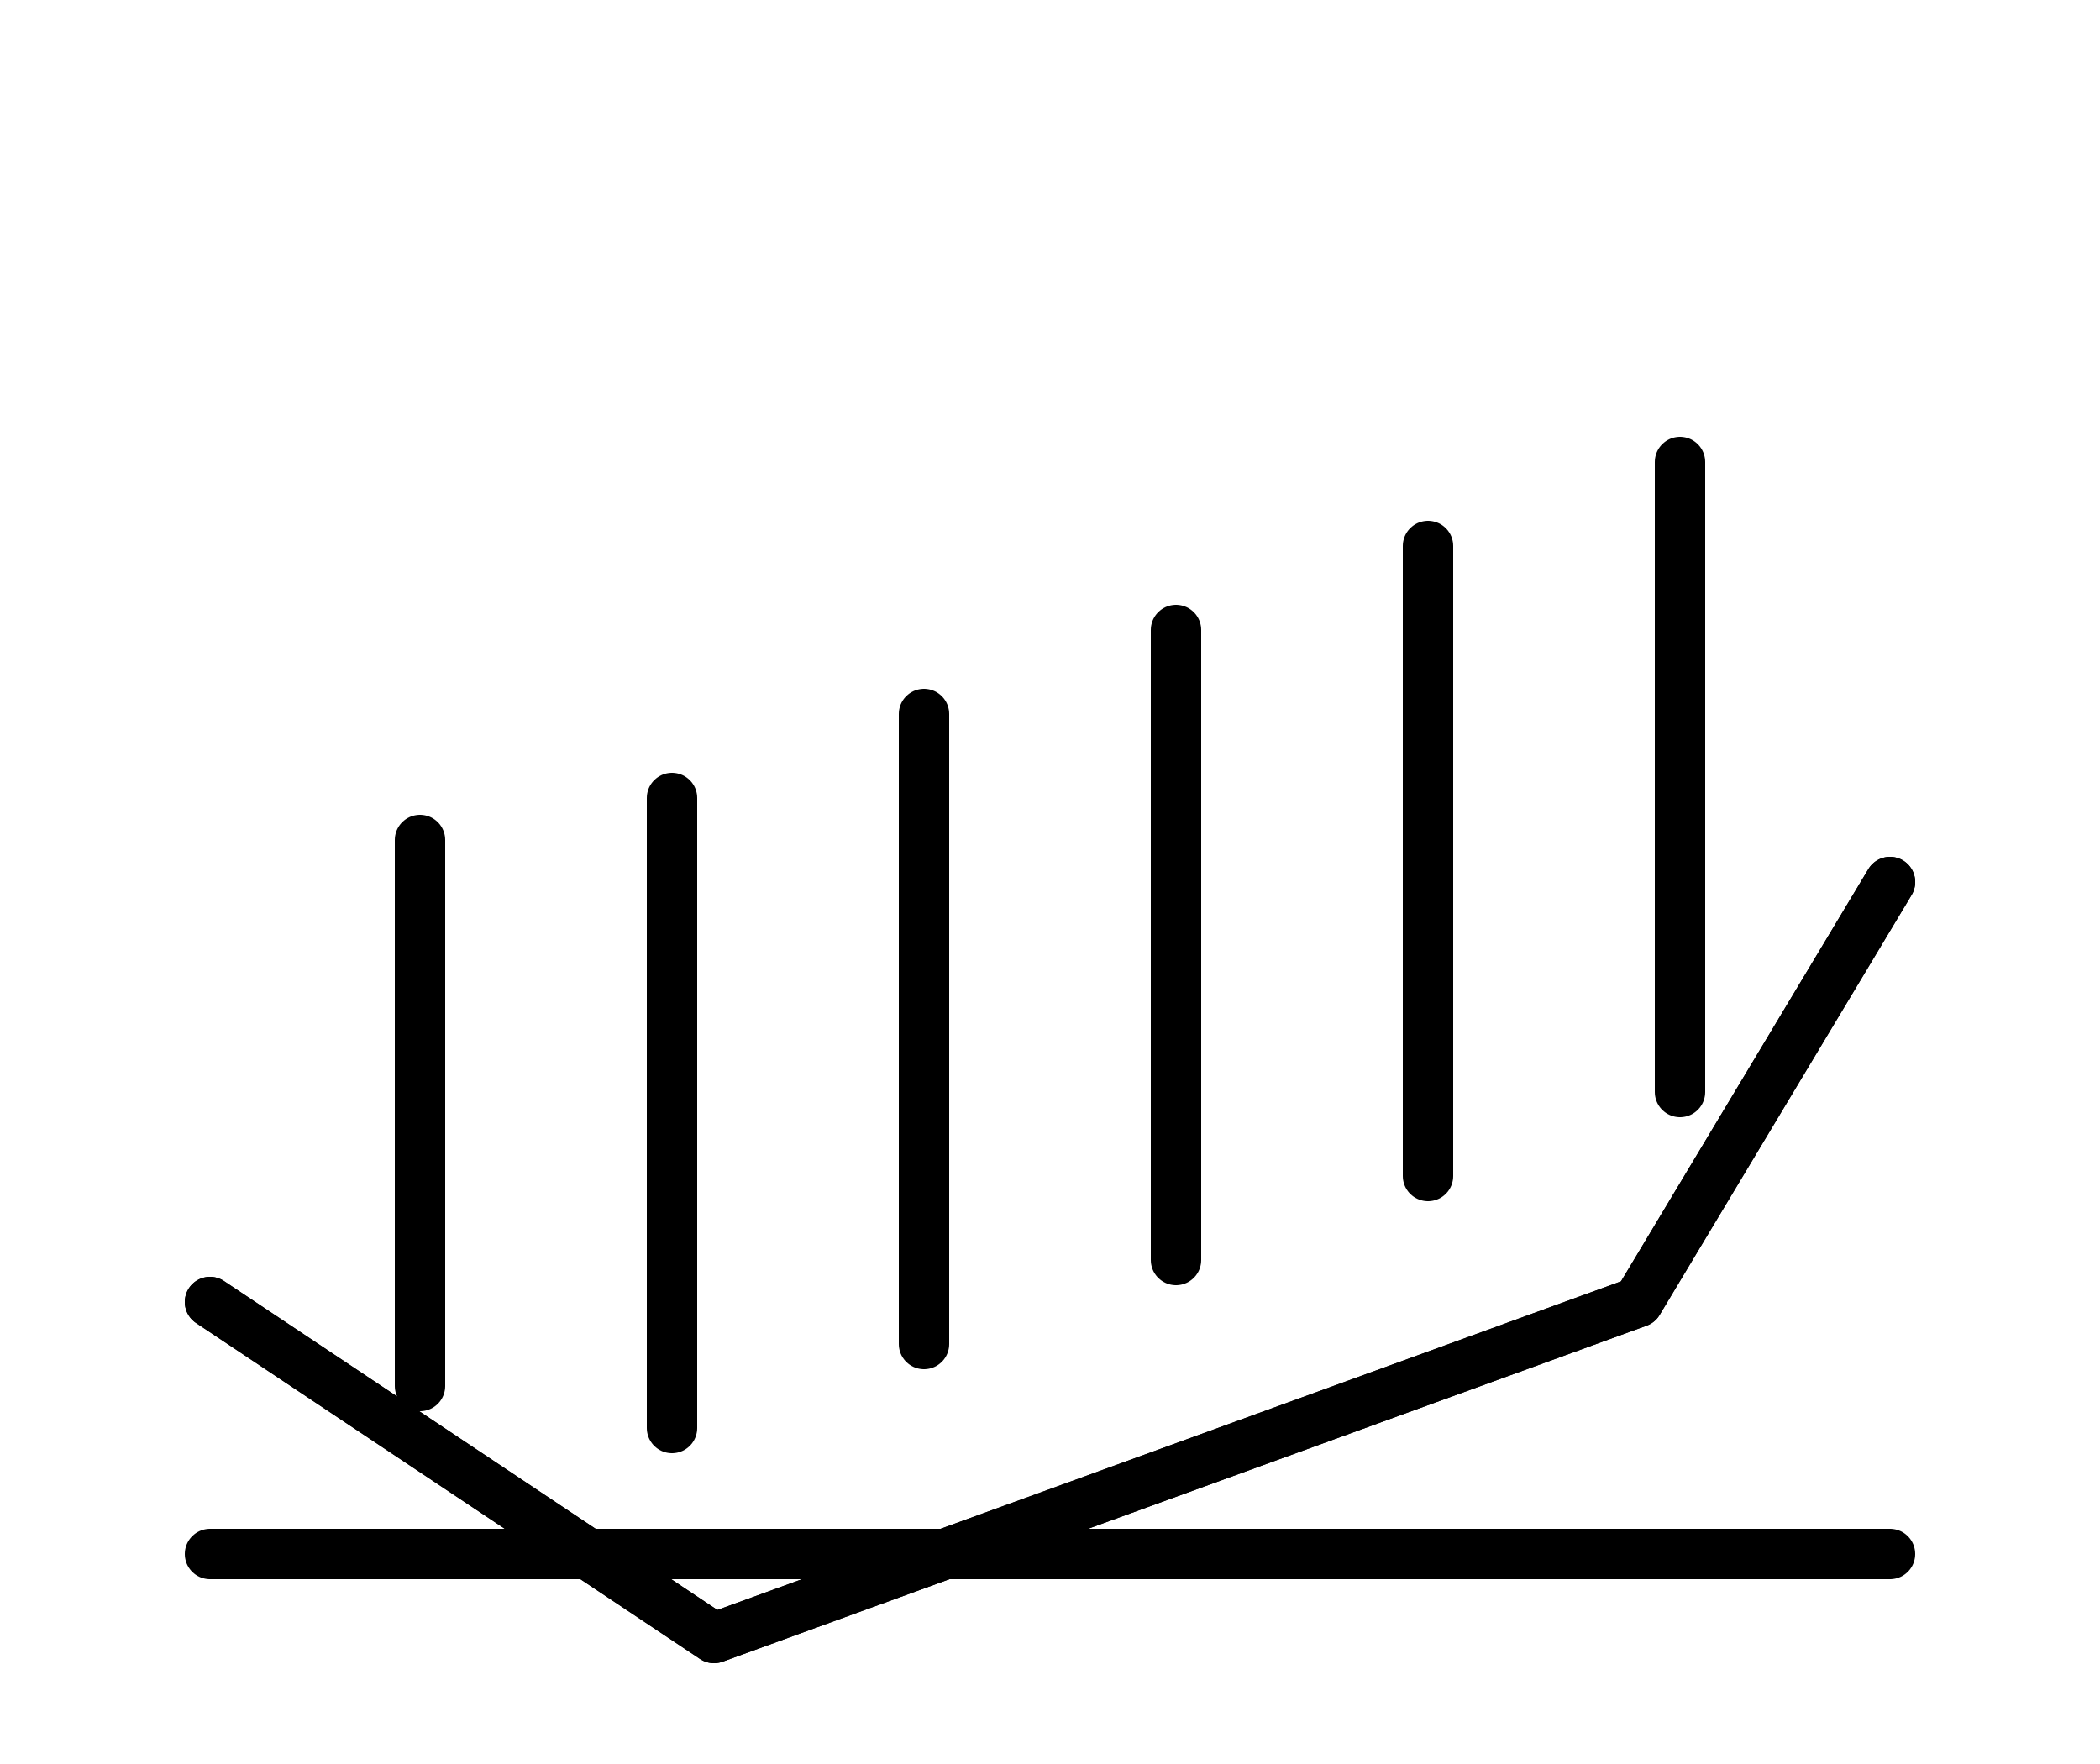
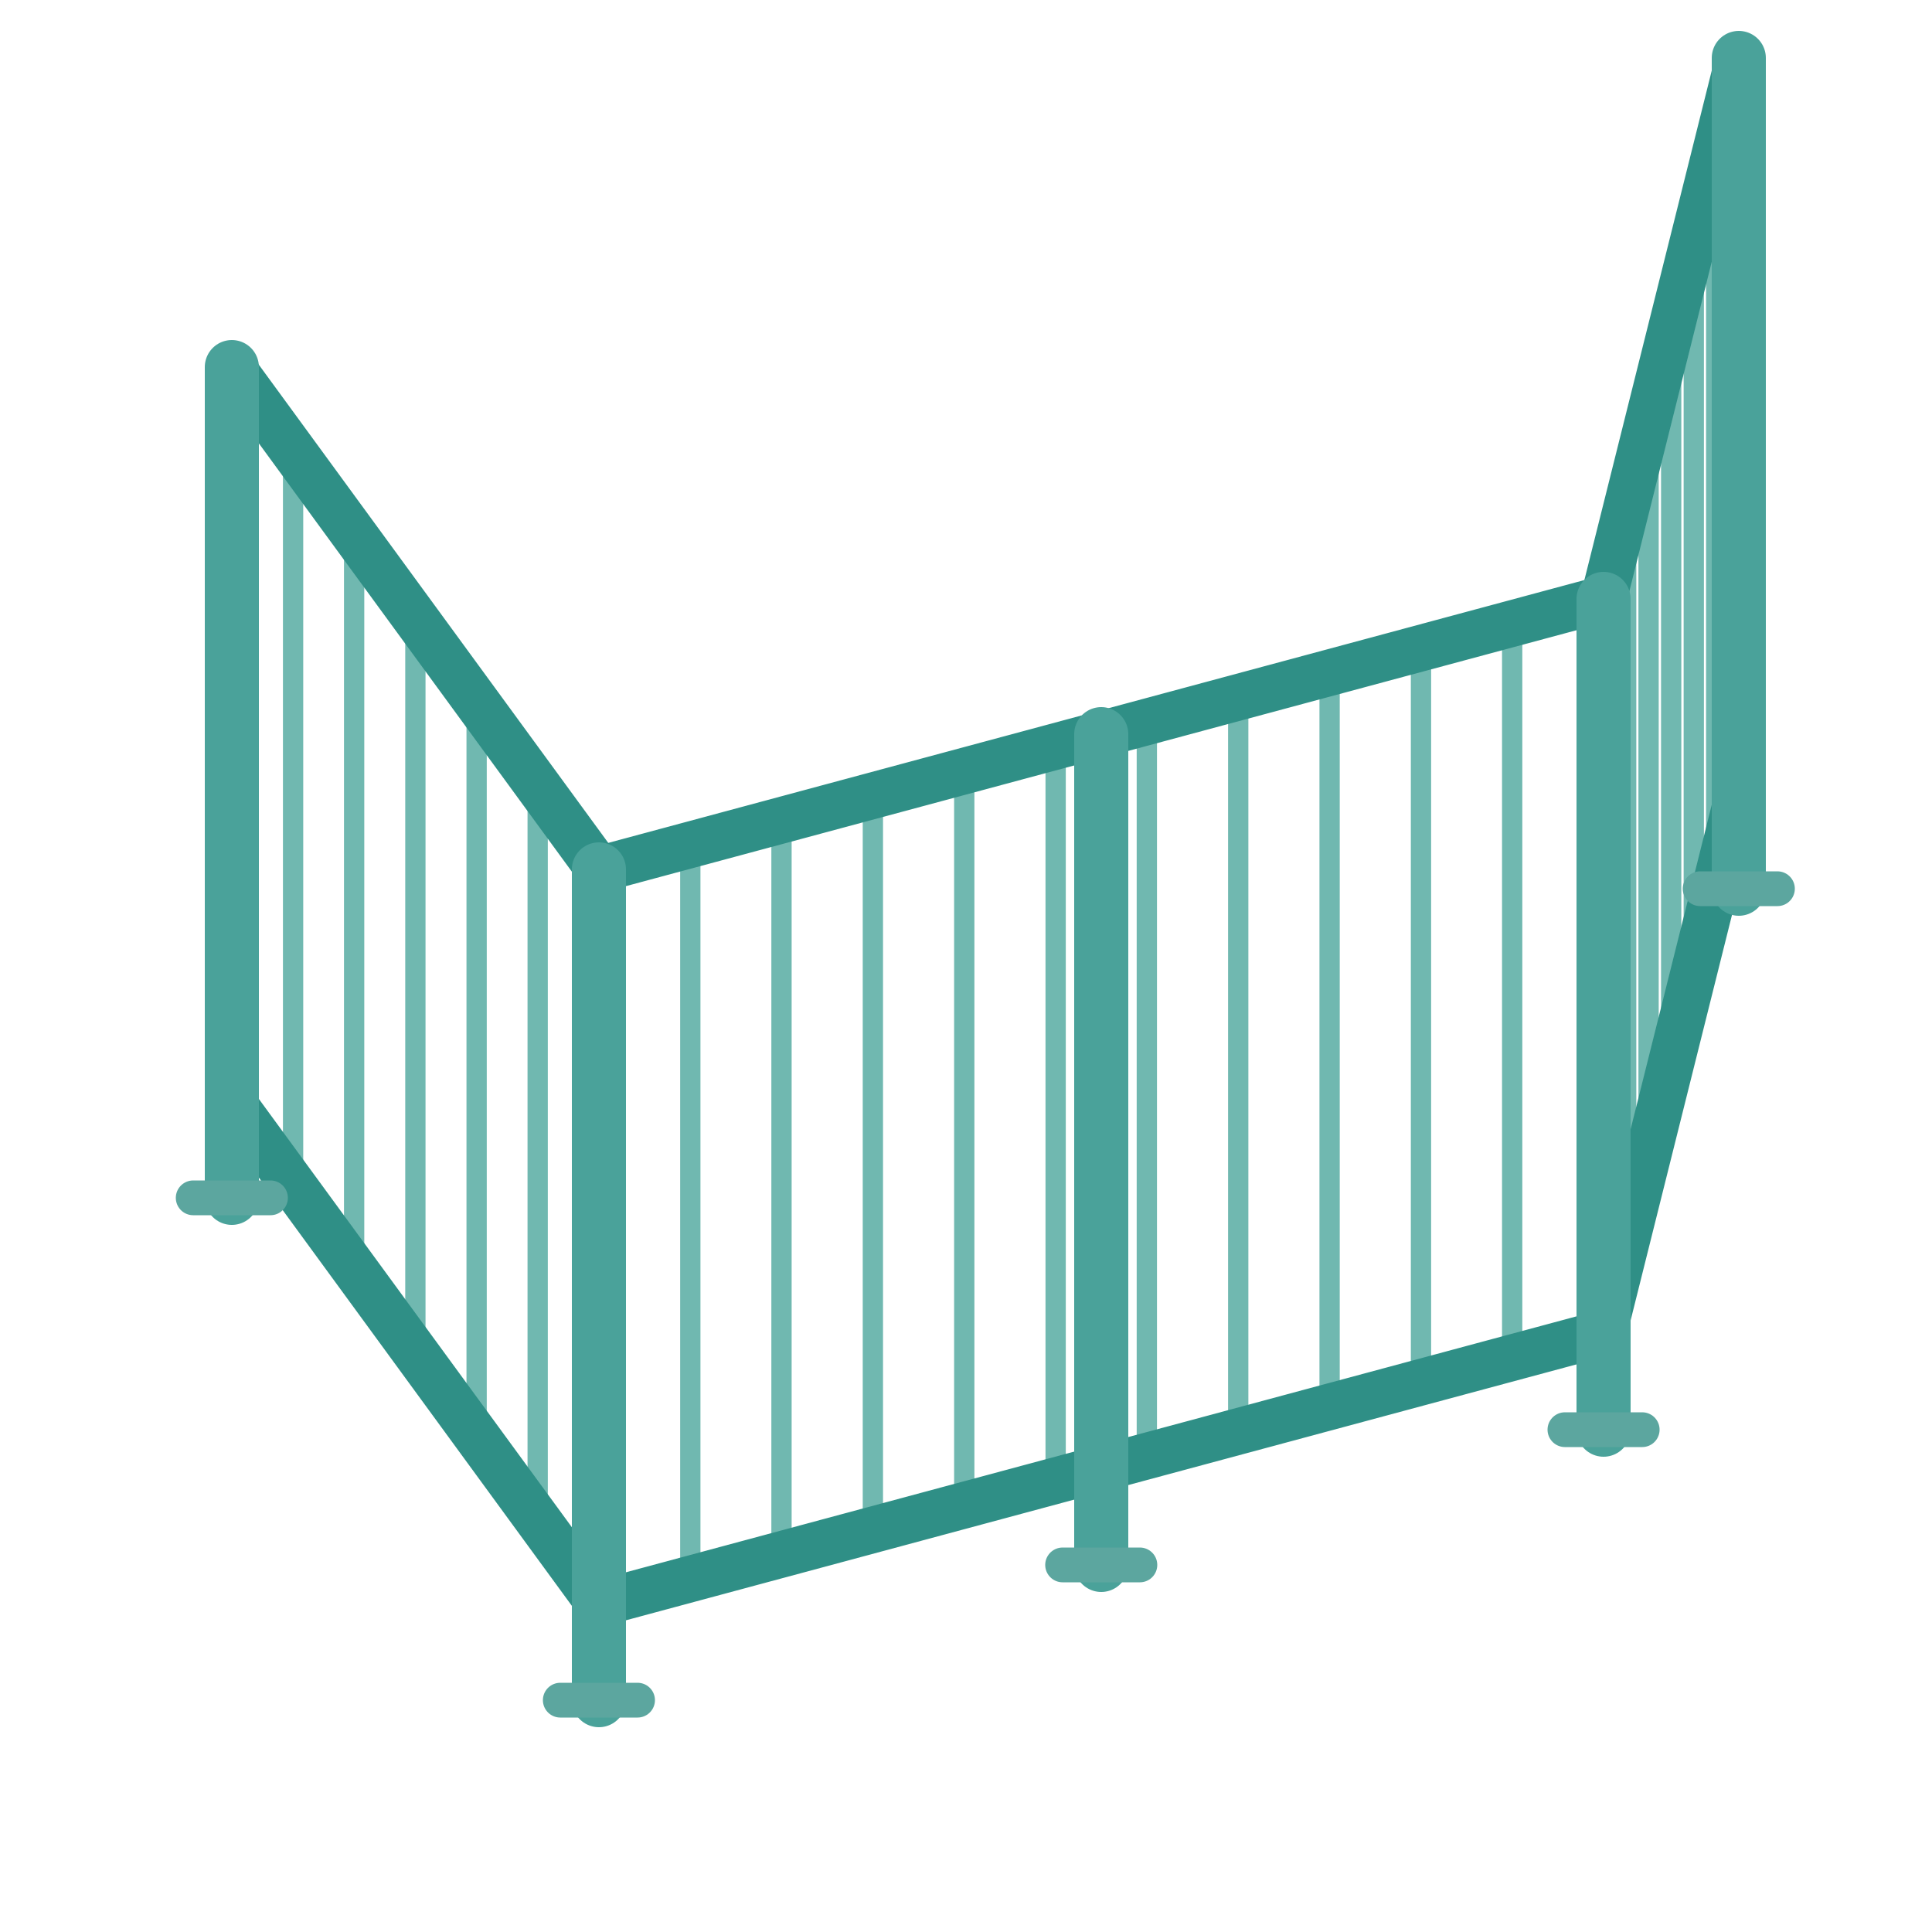
- <svg xmlns="http://www.w3.org/2000/svg" viewBox="0 0 100 84" fill="none" stroke="currentColor" stroke-width="2.4" stroke-linecap="round" stroke-linejoin="round">
-   <g>
-     <path d="M10 62L34 78 78 62 90 42" />
-     <path d="M10 62L34 78 78 62 90 42" />
-     <path d="M20 66v-26M32 68V38M44 64V34M56 60V30M68 56V26M80 52V22" />
-     <path d="M10 74h80" />
+ <svg xmlns="http://www.w3.org/2000/svg" viewBox="0 0 100 100" fill="none" stroke="currentColor" stroke-linecap="round" stroke-linejoin="round" color="#16867b">
+   <style>.guardrail-rail{fill:none;stroke:#2f8f86;stroke-width:2.4}.guardrail-post{fill:none;stroke:#4aa29a;stroke-width:2.8}.guardrail-large-post{stroke:#197c73;stroke-width:4.4}.guardrail-infill{fill:none;stroke:#70b8b0;stroke-width:1.05}.guardrail-base{fill:none;stroke:#5ca69f;stroke-width:1.8}.guardrail-panel{fill:rgba(113,175,181,.48);stroke:#5eaaa8;stroke-width:1.2}.guardrail-glass{fill:rgba(113,194,223,.22);stroke:#4a9db4;stroke-width:.8}.guardrail-spear{fill:#4aa29a;stroke:#4aa29a;stroke-width:.6}.guardrail-post-cap{fill:#8ac8c2;stroke:#4f9d95;stroke-width:.5}</style>
+   <g class="guardrail-schematic">
+     <line class="guardrail-infill" x1="15.17" y1="61.33" x2="15.17" y2="23.33" />
+     <line class="guardrail-infill" x1="18.33" y1="65.67" x2="18.33" y2="27.67" />
+     <line class="guardrail-infill" x1="21.50" y1="70.00" x2="21.50" y2="32.00" />
+     <line class="guardrail-infill" x1="24.67" y1="74.33" x2="24.67" y2="36.33" />
+     <line class="guardrail-infill" x1="27.83" y1="78.67" x2="27.83" y2="40.67" />
+     <line class="guardrail-rail" x1="12.00" y1="57.00" x2="31.00" y2="83.00" />
+     <line class="guardrail-rail" x1="12.00" y1="19.00" x2="31.00" y2="45.00" />
+     <line class="guardrail-infill" x1="35.73" y1="81.73" x2="35.73" y2="43.73" />
+     <line class="guardrail-infill" x1="40.45" y1="80.45" x2="40.45" y2="42.45" />
+     <line class="guardrail-infill" x1="45.18" y1="79.18" x2="45.18" y2="41.18" />
+     <line class="guardrail-infill" x1="49.91" y1="77.91" x2="49.91" y2="39.91" />
+     <line class="guardrail-infill" x1="54.64" y1="76.64" x2="54.64" y2="38.64" />
+     <line class="guardrail-infill" x1="59.36" y1="75.36" x2="59.36" y2="37.36" />
+     <line class="guardrail-infill" x1="64.09" y1="74.09" x2="64.09" y2="36.09" />
+     <line class="guardrail-infill" x1="68.82" y1="72.82" x2="68.82" y2="34.82" />
+     <line class="guardrail-infill" x1="73.55" y1="71.55" x2="73.55" y2="33.55" />
+     <line class="guardrail-infill" x1="78.27" y1="70.27" x2="78.27" y2="32.27" />
+     <line class="guardrail-rail" x1="31.00" y1="83.00" x2="83.00" y2="69.00" />
+     <line class="guardrail-rail" x1="31.00" y1="45.00" x2="83.00" y2="31.00" />
+     <line class="guardrail-infill" x1="84.17" y1="64.33" x2="84.17" y2="26.33" />
+     <line class="guardrail-infill" x1="85.33" y1="59.67" x2="85.33" y2="21.67" />
+     <line class="guardrail-infill" x1="86.50" y1="55.00" x2="86.50" y2="17.00" />
+     <line class="guardrail-infill" x1="87.67" y1="50.33" x2="87.67" y2="12.33" />
+     <line class="guardrail-infill" x1="88.83" y1="45.67" x2="88.83" y2="7.67" />
+     <line class="guardrail-rail" x1="83.00" y1="69.00" x2="90.00" y2="41.00" />
+     <line class="guardrail-rail" x1="83.00" y1="31.00" x2="90.00" y2="3.00" />
+     <line class="guardrail-post" x1="12.00" y1="62.00" x2="12.00" y2="19.00" />
+     <line class="guardrail-base" x1="10.00" y1="62.00" x2="14.00" y2="62.00" />
+     <line class="guardrail-post" x1="31.00" y1="88.00" x2="31.00" y2="45.00" />
+     <line class="guardrail-base" x1="29.00" y1="88.00" x2="33.00" y2="88.00" />
+     <line class="guardrail-post" x1="83.00" y1="74.00" x2="83.00" y2="31.00" />
+     <line class="guardrail-base" x1="81.00" y1="74.00" x2="85.00" y2="74.00" />
+     <line class="guardrail-post" x1="57.00" y1="81.00" x2="57.00" y2="38.00" />
+     <line class="guardrail-base" x1="55.00" y1="81.00" x2="59.00" y2="81.00" />
+     <line class="guardrail-post" x1="90.00" y1="46.00" x2="90.00" y2="3.00" />
+     <line class="guardrail-base" x1="88.00" y1="46.00" x2="92.00" y2="46.00" />
  </g>
</svg>
